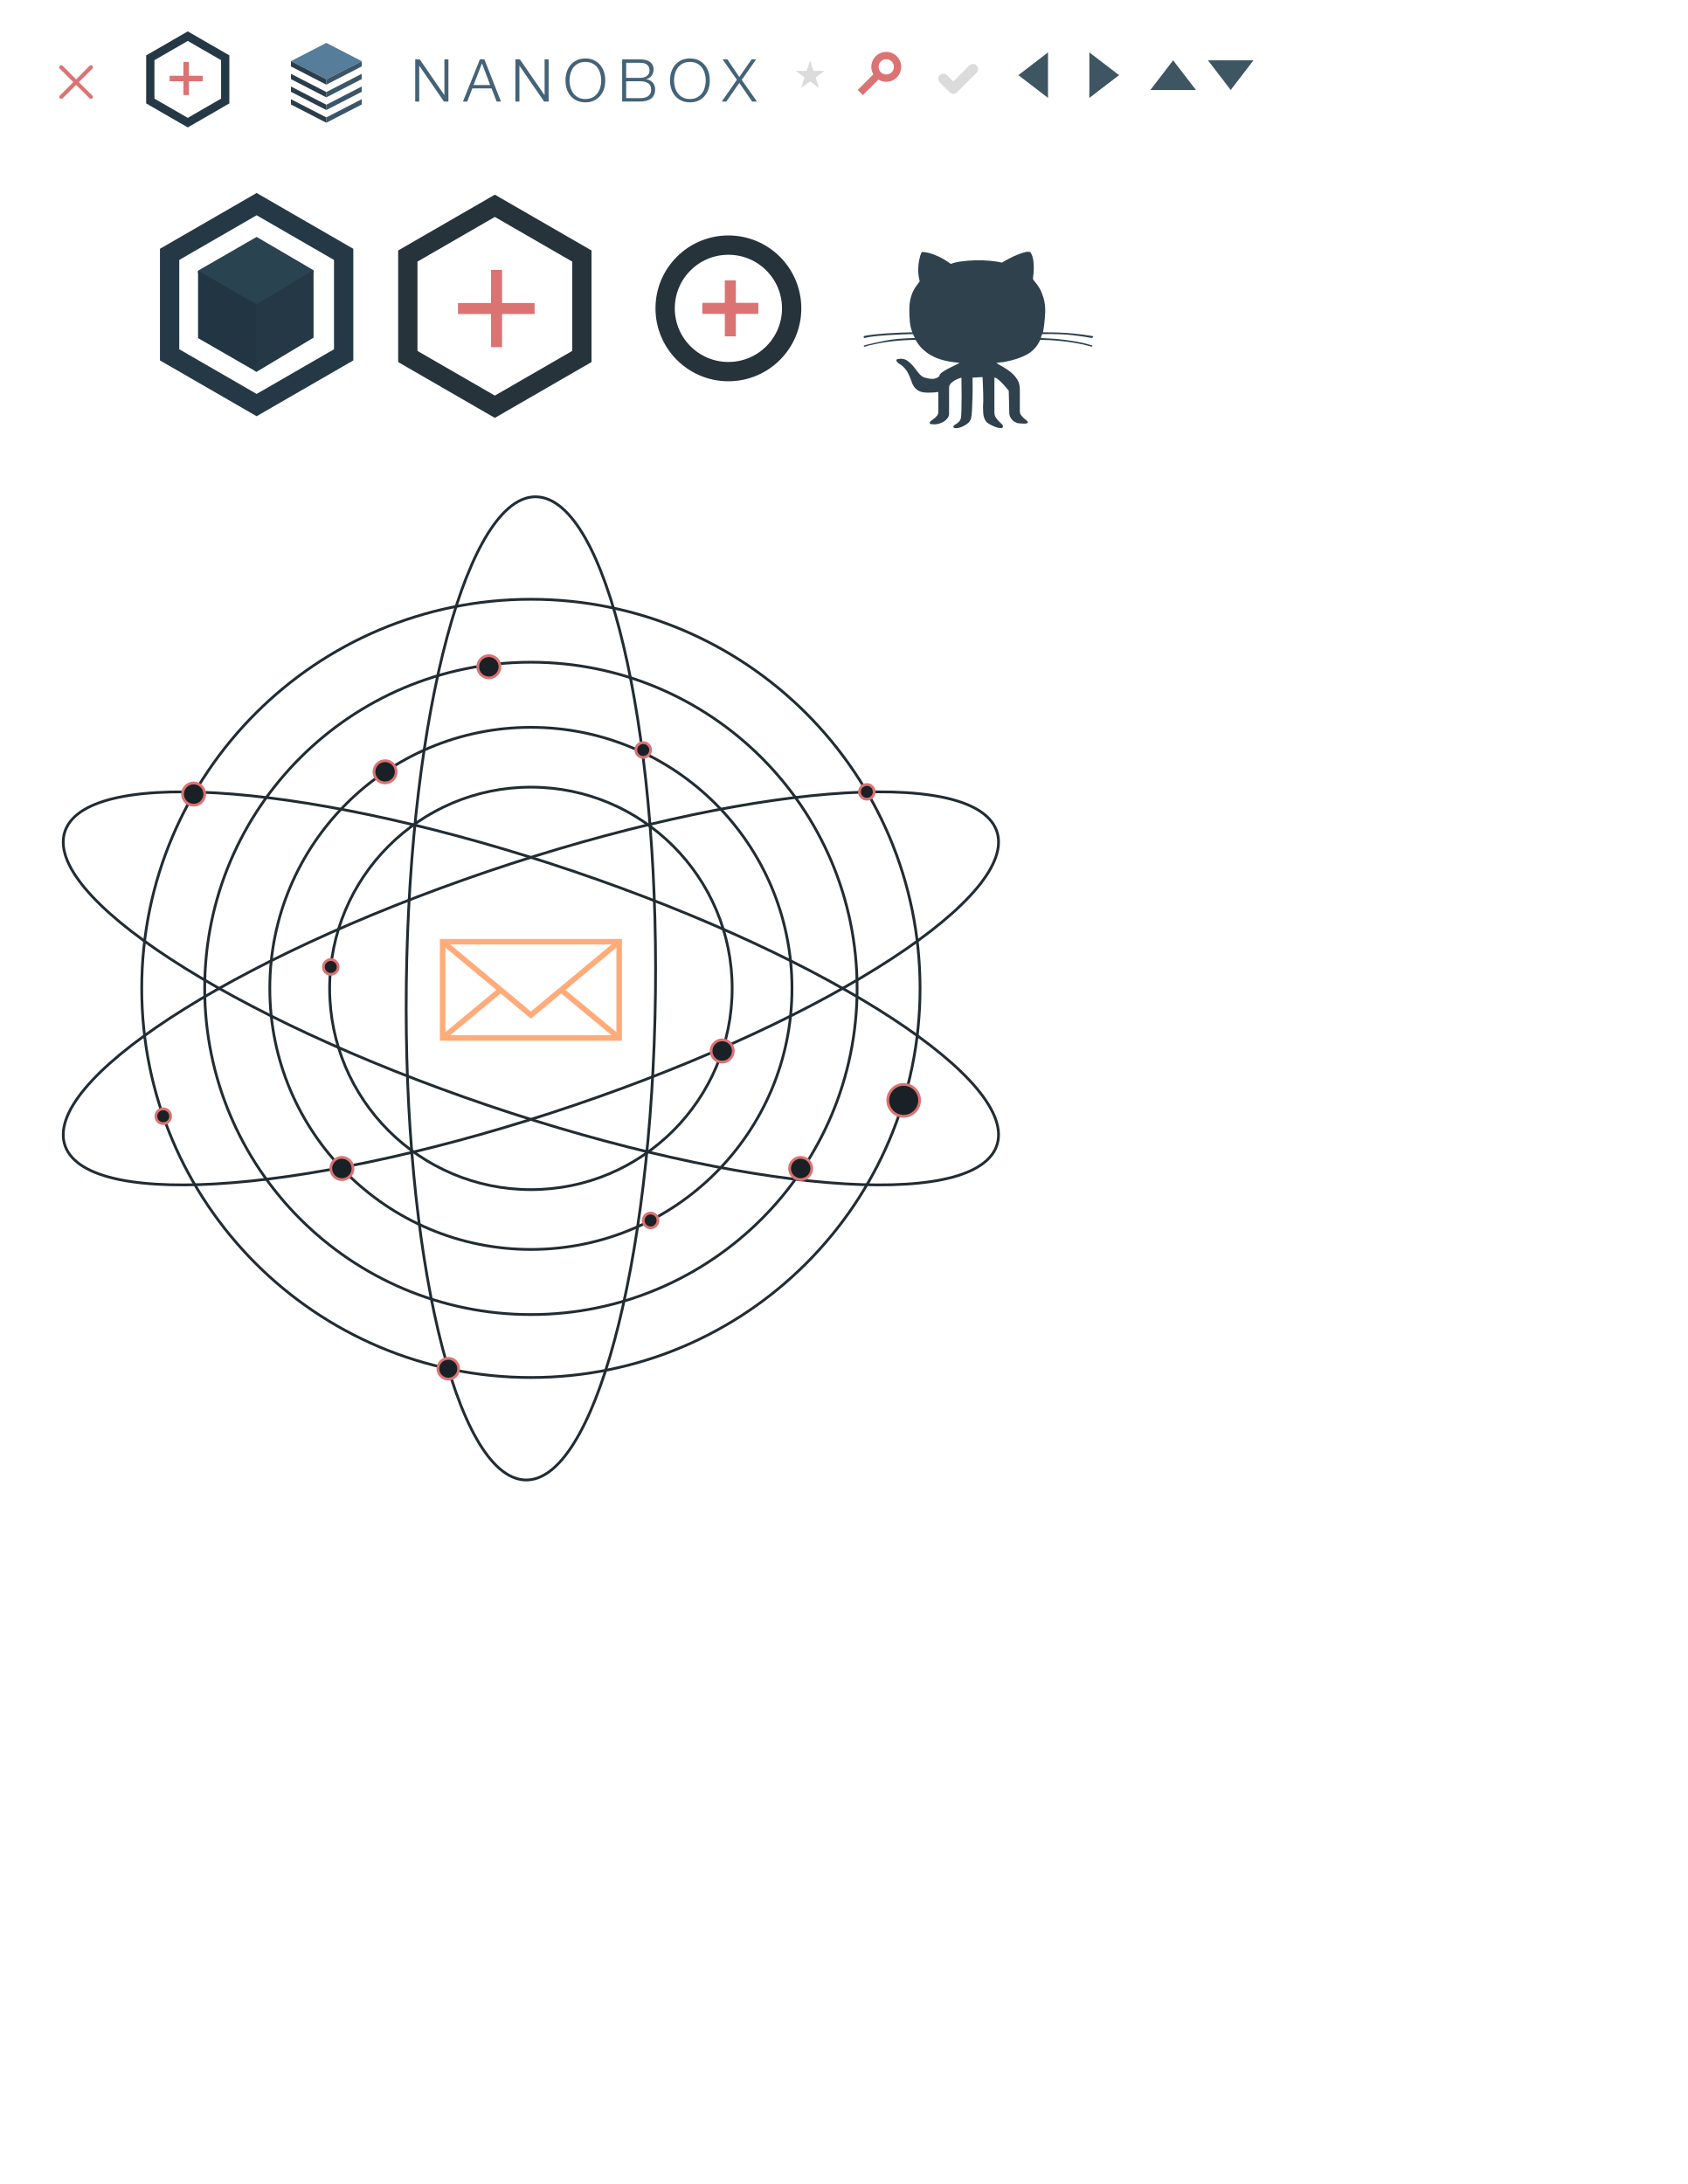
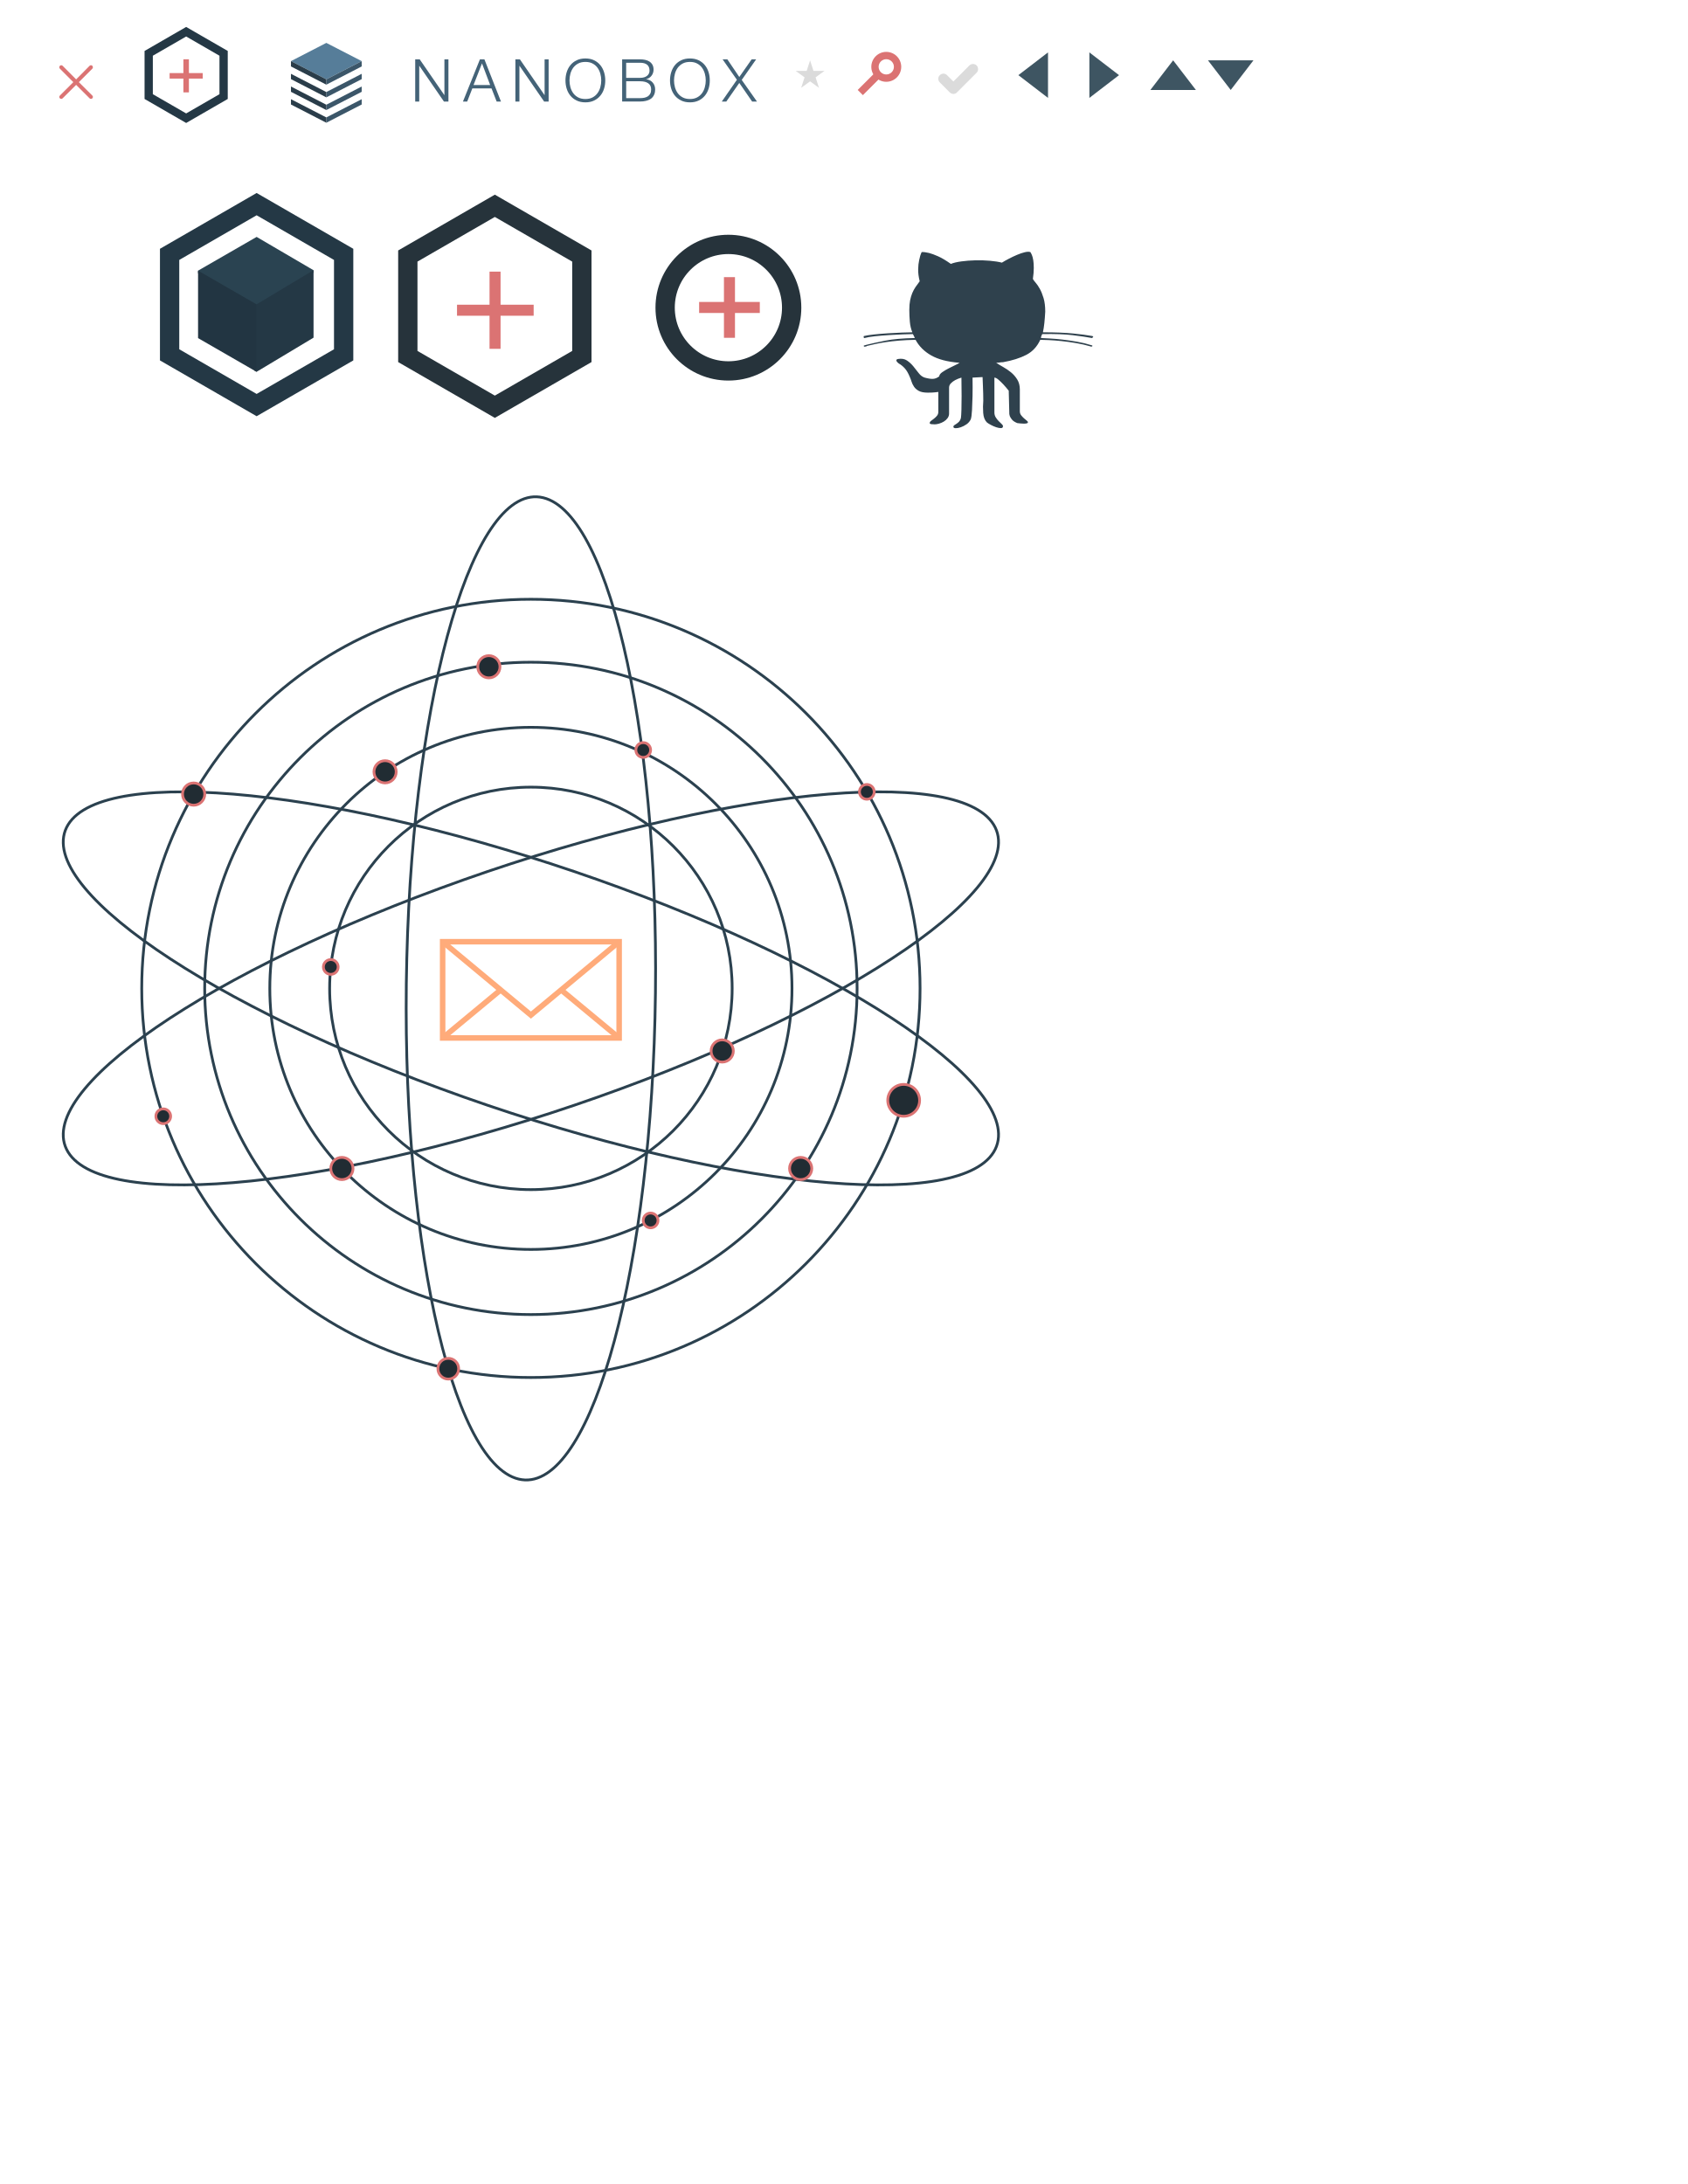
<svg xmlns="http://www.w3.org/2000/svg" xmlns:xlink="http://www.w3.org/1999/xlink" version="1.1" id="Layer_1" x="0px" y="0px" width="612px" height="792px" viewBox="0 0 612 792" style="enable-background:new 0 0 612 792;" xml:space="preserve">
  <style type="text/css">

- 	.st0{fill:#192126;stroke:#DB7373;stroke-miterlimit:10;}
- 	.st1{fill:none;stroke:#DB7373;stroke-width:2;stroke-miterlimit:10;}
- 	.st2{fill:none;stroke:#FFAB7A;stroke-width:2;stroke-miterlimit:10;}
- 	.st3{fill:#567D99;}
- 	.st4{fill:#223542;}
- 	.st5{fill:#243845;}
- 	.st6{fill:none;stroke:#243845;stroke-width:3;stroke-miterlimit:10;}
- 	.st7{fill:#2A3D4A;}
- 	.st8{fill:#2A4351;}
- 	.st9{fill:none;stroke:#243845;stroke-width:7;stroke-miterlimit:10;}
- 	.st10{fill:#2F414D;}
- 	.st11{fill:none;stroke:#212C33;stroke-miterlimit:10;}
- 	.st12{fill:none;stroke:#DB7373;stroke-width:4;stroke-miterlimit:10;}
- 	.st13{fill:#3B5669;}
- 	.st14{fill:#3E5562;}
- 	.st15{fill:none;stroke:#26333B;stroke-width:7;stroke-miterlimit:10;}
+ 	.st0{fill:none;stroke:#DB7373;stroke-width:2;stroke-miterlimit:10;}
+ 	.st1{fill:none;stroke:#FFAB7A;stroke-width:2;stroke-miterlimit:10;}
+ 	.st2{fill:#567D99;}
+ 	.st3{fill:#223542;}
+ 	.st4{fill:#243845;}
+ 	.st5{fill:none;stroke:#243845;stroke-width:3;stroke-miterlimit:10;}
+ 	.st6{fill:#2A3D4A;}
+ 	.st7{fill:#2A4351;}
+ 	.st8{fill:none;stroke:#243845;stroke-width:7;stroke-miterlimit:10;}
+ 	.st9{fill:#2F414D;}
+ 	.st10{fill:none;stroke:#2B414F;stroke-miterlimit:10;}
+ 	.st11{fill:none;stroke:#DB7373;stroke-width:4;stroke-miterlimit:10;}
+ 	.st12{fill:#3B5669;}
+ 	.st13{fill:#3E5562;}
+ 	.st14{fill:none;stroke:#26333B;stroke-width:7;stroke-miterlimit:10;}
+ 	.st15{fill:#212C33;stroke:#DB7373;stroke-miterlimit:10;}
	.st16{fill:#DB7373;}
	.st17{fill:#DBDBDB;}
	.st18{fill:#446378;}

</style>
  <symbol id="New_Symbol" viewBox="-6.095 -6.102 12.19 12.202">
-     <g id="x_2_">
-       <path class="st16" d="M5.888-4.904C6.026-5.045,6.095-5.209,6.095-5.4c0-0.188-0.069-0.354-0.207-0.492    C5.75-6.033,5.579-6.102,5.375-6.102c-0.171,0-0.334,0.066-0.488,0.207L0.012-1.02l-4.898-4.875    c-0.139-0.141-0.297-0.207-0.477-0.207c-0.114,0-0.212,0.018-0.293,0.055C-5.737-6.01-5.815-5.959-5.888-5.895    C-6.026-5.756-6.095-5.59-6.095-5.4c0,0.191,0.069,0.355,0.207,0.496l4.874,4.873l-4.874,4.889    C-5.952,4.92-6.002,4.998-6.04,5.087c-0.036,0.089-0.055,0.183-0.055,0.28c0,0.099,0.019,0.189,0.055,0.281    c0.037,0.09,0.088,0.172,0.152,0.244C-5.749,6.031-5.582,6.1-5.387,6.1c0.195,0,0.362-0.066,0.501-0.207L0.012,0.97l4.874,4.924    c0.139,0.139,0.306,0.207,0.501,0.207c0.195,0,0.363-0.066,0.501-0.206C5.953,5.82,6.001,5.738,6.035,5.648    C6.066,5.56,6.084,5.465,6.084,5.367c0-0.1-0.018-0.19-0.049-0.28C6.001,4.997,5.953,4.92,5.888,4.855L1.001-0.031L5.888-4.904z" />
+     <g id="x_1_">
+       <path class="st16" d="M5.888-4.904C6.026-5.045,6.095-5.209,6.095-5.4c0-0.188-0.069-0.354-0.207-0.491    c-0.138-0.142-0.309-0.21-0.513-0.21c-0.171,0-0.334,0.065-0.488,0.207L0.012-1.02l-4.898-4.875    c-0.139-0.142-0.297-0.207-0.477-0.207c-0.114,0-0.212,0.018-0.293,0.055C-5.737-6.01-5.815-5.959-5.888-5.895    C-6.026-5.756-6.095-5.59-6.095-5.4c0,0.191,0.069,0.355,0.207,0.496l4.874,4.873l-4.874,4.89C-5.952,4.92-6.002,4.998-6.04,5.087    c-0.036,0.089-0.055,0.183-0.055,0.28c0,0.099,0.019,0.188,0.055,0.281c0.037,0.09,0.088,0.172,0.152,0.243    C-5.749,6.031-5.582,6.1-5.387,6.1c0.195,0,0.362-0.065,0.501-0.207L0.012,0.97l4.874,4.924c0.139,0.14,0.306,0.207,0.501,0.207    c0.195,0,0.363-0.065,0.501-0.206C5.953,5.82,6.001,5.738,6.035,5.648C6.066,5.56,6.084,5.465,6.084,5.367    c0-0.101-0.018-0.19-0.049-0.28C6.001,4.997,5.953,4.92,5.888,4.855L1.001-0.031L5.888-4.904z" />
    </g>
  </symbol>
  <symbol id="New_Symbol_1" viewBox="-5.373 -8.25 10.746 16.5">
-     <polygon class="st14" points="-5.373,-8.25 -5.373,8.25 5.373,0  " />
+     <polygon class="st13" points="-5.373,-8.25 -5.373,8.25 5.373,0  " />
  </symbol>
  <g id="xbtn">
-     <use xlink:href="#New_Symbol" width="12.19" height="12.202" x="-6.095" y="-6.102" transform="matrix(1 0 0 -1 27.5947 29.7573)" style="overflow:visible;" />
+     <use xlink:href="#New_Symbol" width="12.19" height="12.202" x="-6.095" y="-6.102" transform="matrix(1 0 0 -1 27.5947 29.7588)" style="overflow:visible;" />
  </g>
-   <g id="small-add-btn">
-     <polygon class="st6" points="54.5,36.632 68.082,44.472 81.662,36.632 81.662,20.95 68.082,13.11 54.5,20.952  " />
-     <line class="st1" x1="67.5" y1="22.472" x2="67.5" y2="34.472" />
-     <line class="st1" x1="73.5" y1="28.472" x2="61.5" y2="28.472" />
+   <g id="small-add-btn_x3E_plus-btn">
+     <polygon class="st5" points="53.918,35.022 67.5,42.862 81.08,35.022 81.08,19.34 67.5,11.5 53.918,19.342  " />
+     <g id="plus">
+       <line class="st0" x1="67.5" y1="21.5" x2="67.5" y2="33.5" />
+       <line class="st0" x1="73.5" y1="27.5" x2="61.5" y2="27.5" />
+     </g>
  </g>
-   <g id="add-btn">
-     <line class="st12" x1="180.053" y1="97.884" x2="180.053" y2="125.884" />
-     <line class="st12" x1="166.053" y1="111.884" x2="193.84" y2="111.884" />
-     <polygon class="st15" points="210.977,129.283 179.424,147.5 147.873,129.283 147.873,92.846 179.424,74.631 210.977,92.849  " />
+   <g id="add-btn_x3E_plus-btn">
+     <g id="_x3E_plus_1_">
+       <line class="st11" x1="179.5" y1="98.5" x2="179.5" y2="126.5" />
+       <line class="st11" x1="165.713" y1="112.5" x2="193.5" y2="112.5" />
+     </g>
+     <polygon class="st14" points="210.977,129.283 179.424,147.5 147.873,129.283 147.873,92.846 179.424,74.631 210.977,92.849  " />
  </g>
  <g id="engine-icon">
-     <polygon class="st8" points="71.813,99.137 92.876,111.313 113.688,98.843 113.68,97.992 93.053,85.912 71.816,98.146  " />
-     <polygon class="st5" points="113.688,122.443 93.012,134.846 92.239,134.383 92.239,110.827 113.688,97.979  " />
-     <polygon id="_x3E_outline" class="st9" points="124.605,128.68 93.053,146.896 61.5,128.68 61.5,92.241 93.053,74.026    124.605,92.244  " />
-     <polygon class="st4" points="71.816,122.611 92.99,134.814 92.99,110.35 71.816,98.146  " />
+     <polygon class="st7" points="71.813,99.137 92.876,111.313 113.688,98.843 113.68,97.992 93.053,85.912 71.816,98.146  " />
+     <polygon class="st4" points="113.688,122.443 93.012,134.846 92.239,134.383 92.239,110.827 113.688,97.979  " />
+     <polygon id="_x3E_outline" class="st8" points="124.605,128.68 93.053,146.896 61.5,128.68 61.5,92.241 93.053,74.026    124.605,92.244  " />
+     <polygon class="st3" points="71.816,122.611 92.99,134.814 92.99,110.35 71.816,98.146  " />
  </g>
  <g id="logo-horizontal">
    <g>
      <path class="st18" d="M152.181,21.521l8.918,12.938h0.043V21.521h1.458v15.307h-1.629l-8.918-12.949h-0.043v12.949h-1.458V21.521    H152.181z" />
      <path class="st18" d="M175.645,21.521l6.004,15.307h-1.561l-1.865-4.76h-6.964l-1.854,4.76h-1.543l6.155-15.307H175.645z     M177.725,30.825l-2.959-7.847l-3.064,7.847H177.725z" />
      <path class="st18" d="M188.508,21.521l8.918,12.938h0.043V21.521h1.459v15.307h-1.631l-8.918-12.949h-0.043v12.949h-1.457V21.521    H188.508z" />
      <path class="st18" d="M205.486,26.151c0.301-0.957,0.75-1.812,1.354-2.54c0.6-0.736,1.354-1.321,2.262-1.758    c0.906-0.438,1.961-0.654,3.162-0.654c1.198,0,2.25,0.219,3.146,0.654c0.9,0.437,1.65,1.021,2.252,1.758    c0.604,0.729,1.054,1.583,1.354,2.54c0.301,0.958,0.451,1.966,0.451,3.021c0,1.062-0.15,2.065-0.451,3.022    c-0.299,0.958-0.75,1.801-1.354,2.521c-0.602,0.729-1.352,1.312-2.252,1.747c-0.896,0.438-1.946,0.653-3.146,0.653    c-1.201,0-2.256-0.219-3.162-0.653c-0.908-0.436-1.662-1.019-2.262-1.747c-0.604-0.729-1.055-1.562-1.354-2.521    c-0.301-0.957-0.449-1.975-0.449-3.022S205.188,27.109,205.486,26.151z M206.826,31.629c0.227,0.812,0.564,1.53,1.029,2.166    c0.465,0.636,1.062,1.146,1.791,1.532c0.729,0.386,1.6,0.579,2.615,0.579c1.014,0,1.883-0.193,2.604-0.579    c0.725-0.386,1.314-0.896,1.779-1.532c0.463-0.636,0.809-1.354,1.027-2.166c0.223-0.807,0.334-1.625,0.334-2.454    c0-0.844-0.111-1.665-0.334-2.466c-0.221-0.8-0.564-1.519-1.027-2.154c-0.465-0.636-1.059-1.146-1.779-1.523    c-0.723-0.396-1.592-0.578-2.604-0.578c-1.016,0-1.887,0.188-2.615,0.578c-0.729,0.387-1.326,0.896-1.791,1.523    c-0.465,0.646-0.809,1.354-1.029,2.154c-0.221,0.801-0.332,1.622-0.332,2.466C206.494,30.004,206.605,30.822,206.826,31.629z" />
      <path class="st18" d="M232.07,21.521c0.643,0,1.262,0.061,1.854,0.182c0.594,0.122,1.109,0.329,1.562,0.622    c0.449,0.293,0.812,0.679,1.082,1.157c0.271,0.479,0.408,1.066,0.408,1.789c0,0.396-0.064,0.781-0.193,1.17    c-0.129,0.379-0.311,0.722-0.547,1.021c-0.232,0.312-0.514,0.567-0.836,0.782c-0.322,0.214-0.684,0.364-1.082,0.45v0.043    c0.984,0.128,1.771,0.527,2.357,1.211c0.586,0.679,0.879,1.519,0.879,2.52c0,0.243-0.021,0.521-0.064,0.825    c-0.043,0.312-0.129,0.621-0.258,0.943c-0.127,0.313-0.312,0.64-0.557,0.954c-0.244,0.312-0.568,0.589-0.98,0.818    c-0.406,0.232-0.906,0.436-1.5,0.575c-0.594,0.15-1.305,0.229-2.133,0.229h-6.478V21.52h6.479v0.01L232.07,21.521L232.07,21.521z     M232.07,28.231c0.586,0,1.094-0.067,1.521-0.204c0.43-0.146,0.785-0.321,1.061-0.562c0.287-0.229,0.5-0.512,0.646-0.82    c0.143-0.312,0.215-0.646,0.215-1.013c0-1.915-1.15-2.873-3.451-2.873h-5.018v5.477L232.07,28.231L232.07,28.231z M232.07,35.585    c0.543,0,1.059-0.047,1.543-0.14c0.486-0.103,0.914-0.271,1.287-0.504c0.371-0.243,0.664-0.568,0.879-0.979    c0.213-0.407,0.32-0.918,0.32-1.532c0-0.979-0.346-1.727-1.039-2.219c-0.693-0.493-1.689-0.74-2.99-0.74h-5.018v6.11    L232.07,35.585L232.07,35.585z" />
      <path class="st18" d="M243.391,26.151c0.299-0.957,0.75-1.812,1.35-2.54c0.605-0.736,1.355-1.321,2.271-1.758    c0.896-0.438,1.961-0.654,3.16-0.654c1.189,0,2.252,0.219,3.145,0.654c0.9,0.437,1.65,1.021,2.25,1.758    c0.605,0.729,1.051,1.583,1.355,2.54c0.301,0.958,0.441,1.966,0.441,3.021c0,1.062-0.145,2.065-0.441,3.022    c-0.309,0.958-0.75,1.801-1.355,2.521c-0.6,0.729-1.35,1.312-2.25,1.747c-0.895,0.438-1.951,0.653-3.145,0.653    c-1.199,0-2.266-0.219-3.16-0.653c-0.908-0.436-1.662-1.019-2.271-1.747c-0.6-0.729-1.051-1.562-1.35-2.521    c-0.301-0.957-0.451-1.975-0.451-3.022S243.09,27.109,243.391,26.151z M244.729,31.629c0.223,0.812,0.564,1.53,1.029,2.166    c0.465,0.636,1.061,1.146,1.791,1.532c0.729,0.386,1.6,0.579,2.613,0.579c1.016,0,1.885-0.193,2.604-0.579    c0.719-0.386,1.312-0.896,1.779-1.532c0.465-0.636,0.807-1.354,1.02-2.166c0.23-0.807,0.334-1.625,0.334-2.454    c0-0.844-0.104-1.665-0.334-2.466c-0.221-0.8-0.561-1.519-1.02-2.154c-0.465-0.635-1.062-1.146-1.779-1.523    c-0.723-0.396-1.59-0.578-2.604-0.578c-1.019,0-1.891,0.188-2.613,0.578c-0.73,0.387-1.326,0.896-1.791,1.523    c-0.465,0.646-0.812,1.354-1.029,2.154c-0.221,0.801-0.332,1.622-0.332,2.466C244.396,30.004,244.508,30.822,244.729,31.629z" />
      <path class="st18" d="M263.734,21.521l4.33,6.4l4.48-6.4h1.629l-5.23,7.46l5.531,7.847h-1.758l-4.652-6.753l-4.717,6.753h-1.629    l5.479-7.891l-5.188-7.416H263.734z" />
    </g>
-     <polygon class="st13" points="118.323,42.58 131.147,35.971 131.147,37.896 118.323,44.508  " />
-     <polygon class="st7" points="118.323,42.58 105.5,35.971 105.5,37.896 118.323,44.508  " />
-     <polygon class="st13" points="118.323,37.979 131.147,31.368 131.147,33.295 118.323,39.906  " />
-     <polygon class="st7" points="118.323,37.979 105.5,31.368 105.5,33.295 118.323,39.906  " />
-     <polygon class="st13" points="118.323,33.376 131.147,26.767 131.147,28.693 118.323,35.305  " />
-     <polygon class="st7" points="118.323,33.376 105.5,26.767 105.5,28.693 118.323,35.305  " />
-     <polygon class="st3" points="131.147,22.164 118.323,28.773 105.5,22.164 118.323,15.554  " />
-     <polygon class="st13" points="118.323,28.773 131.147,22.164 131.147,24.092 118.323,30.703  " />
-     <polygon class="st7" points="118.323,28.773 105.5,22.164 105.5,24.092 118.323,30.703  " />
+     <polygon class="st12" points="118.323,42.58 131.147,35.971 131.147,37.896 118.323,44.508  " />
+     <polygon class="st6" points="118.323,42.58 105.5,35.971 105.5,37.896 118.323,44.508  " />
+     <polygon class="st12" points="118.323,37.979 131.147,31.368 131.147,33.295 118.323,39.906  " />
+     <polygon class="st6" points="118.323,37.979 105.5,31.368 105.5,33.295 118.323,39.906  " />
+     <polygon class="st12" points="118.323,33.376 131.147,26.767 131.147,28.693 118.323,35.305  " />
+     <polygon class="st6" points="118.323,33.376 105.5,26.767 105.5,28.693 118.323,35.305  " />
+     <polygon class="st2" points="131.147,22.164 118.323,28.773 105.5,22.164 118.323,15.554  " />
+     <polygon class="st12" points="118.323,28.773 131.147,22.164 131.147,24.092 118.323,30.703  " />
+     <polygon class="st6" points="118.323,28.773 105.5,22.164 105.5,24.092 118.323,30.703  " />
  </g>
-   <g id="circle-add-btn">
-     <line class="st12" x1="264.816" y1="101.672" x2="264.816" y2="121.975" />
-     <line class="st12" x1="254.665" y1="111.824" x2="274.967" y2="111.824" />
-     <circle class="st15" cx="264.113" cy="111.824" r="22.939" />
+   <g id="circle-add-btn_x3E_plus-btn">
+     <g id="_x3E_plus">
+       <line class="st11" x1="264.5" y1="100.5" x2="264.5" y2="122.5" />
+       <line class="st11" x1="253.5" y1="111.499" x2="275.5" y2="111.499" />
+     </g>
+     <circle class="st14" cx="264.113" cy="111.571" r="22.939" />
  </g>
  <g id="star">
    <polygon class="st17" points="293.729,21.902 294.963,25.701 298.957,25.701 295.726,28.049 296.96,31.848 293.729,29.5    290.497,31.848 291.73,28.049 288.5,25.701 292.494,25.701  " />
  </g>
  <g id="search">
-     <path class="st16" d="M321.354,29.66c-2.986,0-5.423-2.435-5.423-5.426c0-2.989,2.437-5.421,5.423-5.421   c2.99,0,5.427,2.432,5.427,5.421C326.779,27.226,324.345,29.66,321.354,29.66L321.354,29.66z M321.354,21.467   c-1.523,0-2.77,1.243-2.77,2.768c0,1.53,1.244,2.771,2.77,2.771c1.529,0,2.771-1.242,2.771-2.771   C324.126,22.709,322.884,21.467,321.354,21.467L321.354,21.467z" />
+     <path class="st16" d="M321.354,29.66c-2.985,0-5.423-2.435-5.423-5.426c0-2.989,2.438-5.421,5.423-5.421   c2.99,0,5.428,2.432,5.428,5.421C326.779,27.226,324.345,29.66,321.354,29.66L321.354,29.66z M321.354,21.467   c-1.522,0-2.77,1.243-2.77,2.768c0,1.53,1.244,2.771,2.77,2.771c1.529,0,2.771-1.242,2.771-2.771   C324.126,22.709,322.884,21.467,321.354,21.467L321.354,21.467z" />
    <polygon class="st16" points="312.877,34.5 311,32.619 317.485,26.136 319.362,28.014  " />
  </g>
  <g id="check">
-     <path class="st17" d="M345.691,34.061c-0.263,0-0.498-0.051-0.716-0.153c-0.216-0.102-0.419-0.238-0.61-0.408l-3.604-3.621   c-0.182-0.181-0.315-0.388-0.407-0.621c-0.092-0.232-0.137-0.467-0.137-0.706c0-0.238,0.045-0.47,0.137-0.697   s0.228-0.425,0.407-0.595c0.184-0.181,0.391-0.32,0.621-0.417c0.231-0.096,0.467-0.145,0.705-0.145s0.47,0.048,0.697,0.145   c0.227,0.097,0.43,0.235,0.609,0.417l2.297,2.295l5.797-5.814c0.182-0.181,0.386-0.317,0.61-0.408   c0.228-0.091,0.462-0.136,0.706-0.136c0.243,0,0.479,0.045,0.705,0.136c0.228,0.091,0.433,0.227,0.611,0.408   c0.182,0.182,0.312,0.386,0.398,0.612c0.085,0.227,0.128,0.462,0.128,0.706c0,0.244-0.043,0.479-0.128,0.705   c-0.086,0.227-0.219,0.431-0.398,0.612L347,33.5c-0.17,0.17-0.365,0.306-0.586,0.408C346.193,34.01,345.952,34.061,345.691,34.061z   " />
+     <path class="st17" d="M345.691,34.061c-0.264,0-0.498-0.051-0.717-0.153c-0.216-0.102-0.419-0.238-0.609-0.408l-3.604-3.621   c-0.182-0.181-0.314-0.388-0.407-0.621c-0.092-0.232-0.137-0.467-0.137-0.706c0-0.238,0.045-0.47,0.137-0.697   c0.093-0.227,0.229-0.425,0.407-0.595c0.185-0.181,0.392-0.32,0.621-0.417c0.231-0.096,0.467-0.145,0.705-0.145   s0.47,0.048,0.697,0.145c0.227,0.097,0.43,0.235,0.608,0.417l2.298,2.295l5.797-5.814c0.182-0.181,0.386-0.317,0.609-0.408   c0.229-0.091,0.462-0.136,0.706-0.136c0.243,0,0.479,0.045,0.705,0.136c0.229,0.091,0.434,0.227,0.611,0.408   c0.182,0.182,0.312,0.386,0.397,0.612c0.085,0.227,0.128,0.462,0.128,0.706c0,0.244-0.043,0.479-0.128,0.705   c-0.086,0.227-0.219,0.431-0.397,0.612L347,33.5c-0.17,0.17-0.365,0.306-0.586,0.408C346.193,34.01,345.952,34.061,345.691,34.061z   " />
  </g>
  <g id="left-arrow">
    <use xlink:href="#New_Symbol_1" width="10.746" height="16.5" x="-5.373" y="-8.25" transform="matrix(-1 0 0 -1 374.627 27.25)" style="overflow:visible;" />
  </g>
  <g id="up-arrow">
-     <use xlink:href="#New_Symbol_1" width="10.746" height="16.5" x="-5.373" y="-8.25" transform="matrix(4.489581e-11 -1 1 4.489581e-11 425.373 27.25)" style="overflow:visible;" />
+     <use xlink:href="#New_Symbol_1" width="10.746" height="16.5" x="-5.373" y="-8.25" transform="matrix(4.489542e-11 -1 1 4.489542e-11 425.373 27.25)" style="overflow:visible;" />
  </g>
  <g id="down-arrow">
-     <use xlink:href="#New_Symbol_1" width="10.746" height="16.5" x="-5.373" y="-8.25" transform="matrix(-1.346874e-10 1 -1 -1.346874e-10 446.25 27.25)" style="overflow:visible;" />
+     <use xlink:href="#New_Symbol_1" width="10.746" height="16.5" x="-5.373" y="-8.25" transform="matrix(-1.346862e-10 1 -1 -1.346862e-10 446.25 27.25)" style="overflow:visible;" />
  </g>
  <g id="right-arrow">
    <use xlink:href="#New_Symbol_1" width="10.746" height="16.5" x="-5.373" y="-8.25" transform="matrix(1 0 0 -1 400.373 27.25)" style="overflow:visible;" />
  </g>
  <g id="mail">
-     <circle class="st11" cx="192.499" cy="358.426" r="72.976" />
-     <circle class="st11" cx="192.499" cy="358.426" r="94.669" />
-     <path class="st11" d="M310.779,358.426c0,65.325-52.958,118.281-118.283,118.281c-65.321,0-118.278-52.956-118.278-118.281   c0-65.326,52.957-118.281,118.278-118.281C257.822,240.145,310.779,293.1,310.779,358.426z" />
-     <path class="st11" d="M360.292,299.048c13.425,21.761-50.818,65.986-143.489,98.78c-92.666,32.791-178.674,41.734-192.101,19.977   c-13.425-21.763,50.819-65.989,143.486-98.78C260.859,286.23,346.867,277.287,360.292,299.048z" />
-     <path class="st11" d="M360.292,417.803c13.425-21.76-50.818-65.985-143.489-98.779c-92.666-32.792-178.674-41.736-192.101-19.977   c-13.425,21.762,50.819,65.988,143.486,98.78C260.859,430.621,346.867,439.564,360.292,417.803z" />
-     <path class="st11" d="M188.031,536.361c24.85,6.021,46.992-68.763,49.459-167.034c2.467-98.266-15.678-182.812-40.526-188.836   c-24.852-6.022-46.995,68.764-49.462,167.03C145.035,445.793,163.181,530.34,188.031,536.361z" />
-     <circle class="st11" cx="192.499" cy="358.426" r="141.107" />
+     <circle class="st10" cx="192.499" cy="358.426" r="72.976" />
+     <circle class="st10" cx="192.499" cy="358.426" r="94.669" />
+     <path class="st10" d="M310.779,358.426c0,65.325-52.958,118.281-118.283,118.281c-65.321,0-118.278-52.956-118.278-118.281   c0-65.326,52.957-118.281,118.278-118.281C257.822,240.145,310.779,293.1,310.779,358.426z" />
+     <path class="st10" d="M360.292,299.048c13.425,21.761-50.818,65.986-143.489,98.78c-92.666,32.791-178.674,41.734-192.101,19.977   c-13.425-21.763,50.819-65.989,143.486-98.78C260.859,286.23,346.867,277.287,360.292,299.048z" />
+     <path class="st10" d="M360.292,417.803c13.425-21.76-50.818-65.985-143.489-98.779c-92.666-32.792-178.674-41.736-192.101-19.977   c-13.425,21.762,50.819,65.988,143.486,98.78C260.859,430.621,346.867,439.564,360.292,417.803z" />
+     <path class="st10" d="M188.031,536.361c24.85,6.021,46.992-68.764,49.459-167.034c2.467-98.266-15.678-182.812-40.526-188.836   c-24.852-6.022-46.995,68.764-49.462,167.03C145.035,445.793,163.181,530.34,188.031,536.361z" />
+     <circle class="st10" cx="192.499" cy="358.426" r="141.107" />
    <g>
-       <rect x="160.499" y="341.5" class="st2" width="64" height="34.905" />
-       <polyline class="st2" points="224.499,341.5 192.499,368.109 160.499,341.5   " />
-       <line class="st2" x1="203.377" y1="358.898" x2="224.499" y2="376.405" />
-       <line class="st2" x1="160.499" y1="376.405" x2="181.622" y2="358.897" />
+       <rect x="160.499" y="341.5" class="st1" width="64" height="34.905" />
+       <polyline class="st1" points="224.499,341.5 192.499,368.109 160.499,341.5   " />
+       <line class="st1" x1="203.377" y1="358.898" x2="224.499" y2="376.405" />
+       <line class="st1" x1="160.499" y1="376.405" x2="181.622" y2="358.897" />
    </g>
-     <circle class="st0" cx="261.871" cy="381.124" r="4.031" />
-     <circle class="st0" cx="162.546" cy="496.346" r="3.761" />
-     <circle class="st0" cx="235.907" cy="442.576" r="2.677" />
-     <circle class="st0" cx="233.23" cy="271.979" r="2.677" />
-     <circle class="st0" cx="59.197" cy="404.795" r="2.677" />
-     <circle class="st0" cx="119.936" cy="350.655" r="2.677" />
-     <circle class="st0" cx="314.306" cy="287.156" r="2.677" />
-     <circle class="st0" cx="327.667" cy="399.021" r="5.774" />
-     <circle class="st0" cx="70.216" cy="287.967" r="4.031" />
-     <circle class="st0" cx="290.318" cy="423.738" r="4.031" />
-     <circle class="st0" cx="139.627" cy="279.885" r="4.031" />
-     <circle class="st0" cx="177.259" cy="241.794" r="4.031" />
-     <circle class="st0" cx="123.967" cy="423.738" r="4.031" />
+     <circle class="st15" cx="261.871" cy="381.124" r="4.031" />
+     <circle class="st15" cx="162.546" cy="496.346" r="3.761" />
+     <circle class="st15" cx="235.907" cy="442.576" r="2.677" />
+     <circle class="st15" cx="233.23" cy="271.979" r="2.677" />
+     <circle class="st15" cx="59.197" cy="404.795" r="2.677" />
+     <circle class="st15" cx="119.936" cy="350.655" r="2.677" />
+     <circle class="st15" cx="314.306" cy="287.156" r="2.677" />
+     <circle class="st15" cx="327.667" cy="399.021" r="5.774" />
+     <circle class="st15" cx="70.216" cy="287.967" r="4.031" />
+     <circle class="st15" cx="290.318" cy="423.738" r="4.031" />
+     <circle class="st15" cx="139.627" cy="279.885" r="4.031" />
+     <circle class="st15" cx="177.259" cy="241.794" r="4.031" />
+     <circle class="st15" cx="123.967" cy="423.738" r="4.031" />
  </g>
  <g id="github">
-     <path class="st10" d="M395.961,122.583c-1.82-0.346-4.156-0.692-7.015-1.04c-2.857-0.346-6.538-0.475-11.04-0.39   c-0.304,0.52-0.454,0.997-0.454,1.43c0.734,0.044,1.785,0.097,3.149,0.163s2.889,0.195,4.577,0.39   c1.688,0.193,3.465,0.454,5.325,0.779c1.861,0.325,3.68,0.769,5.457,1.331l0.193,0.195c-0.13,0.174-0.282,0.259-0.454,0.259   c-1.731-0.52-3.54-0.941-5.423-1.266c-1.884-0.324-3.681-0.574-5.391-0.748c-1.71-0.172-3.246-0.292-4.61-0.357   c-1.364-0.064-2.394-0.097-3.085-0.097c-1.127,2.467-2.815,4.286-5.065,5.455c-2.252,1.169-5.065,2.058-8.443,2.663   c-0.433,0-0.833,0.033-1.201,0.099c-0.367,0.064-0.791,0.097-1.267,0.097c0.692,0.477,1.527,0.985,2.501,1.526   s1.916,1.181,2.825,1.915c0.909,0.738,1.677,1.615,2.305,2.631s0.942,2.218,0.942,3.604v7.924c0,0.561,0.163,1.049,0.487,1.46   c0.324,0.41,0.671,0.779,1.038,1.104c0.369,0.325,0.703,0.607,1.007,0.845c0.303,0.237,0.433,0.444,0.39,0.616   c0,0.174-0.141,0.293-0.421,0.357c-0.282,0.065-0.618,0.099-1.007,0.099c-0.391,0-0.802-0.023-1.234-0.066   c-0.434-0.044-0.823-0.087-1.169-0.129c-0.866-0.348-1.494-0.748-1.884-1.202c-0.389-0.454-0.671-0.898-0.845-1.332   c-0.172-0.477-0.238-0.997-0.193-1.559l-0.195-7.663c-0.693-0.866-1.364-1.646-2.014-2.338c-0.563-0.604-1.136-1.157-1.721-1.656   c-0.584-0.497-1.071-0.746-1.461-0.746V149.6c0,0.649,0.162,1.233,0.486,1.752c0.325,0.52,0.683,0.974,1.072,1.364   c0.389,0.39,0.746,0.736,1.071,1.04c0.324,0.302,0.486,0.562,0.486,0.779c0,0.476-0.249,0.715-0.746,0.715   c-0.498,0-1.072-0.108-1.722-0.325c-0.648-0.218-1.298-0.499-1.947-0.844c-0.649-0.348-1.126-0.649-1.43-0.91   c-0.779-0.779-1.223-1.926-1.331-3.441c-0.108-1.517-0.097-2.987,0.032-4.415c0-0.694-0.011-1.526-0.032-2.5   c-0.021-0.976-0.055-1.917-0.097-2.827c-0.045-1.081-0.087-2.164-0.13-3.246l-3.638,0.195c0.042,2.381,0.042,4.61,0,6.689   c-0.043,1.774-0.108,3.484-0.194,5.13c-0.088,1.644-0.239,2.75-0.455,3.312c-0.347,0.736-0.866,1.341-1.558,1.818   c-0.693,0.476-1.397,0.833-2.112,1.072c-0.713,0.236-1.331,0.346-1.849,0.325c-0.521-0.023-0.781-0.207-0.781-0.553   c0-0.216,0.12-0.4,0.357-0.552c0.238-0.151,0.521-0.336,0.845-0.551c0.324-0.218,0.626-0.478,0.91-0.781   c0.28-0.303,0.486-0.713,0.616-1.233c0.085-0.477,0.151-1.494,0.195-3.053c0.043-1.559,0.063-3.204,0.063-4.935   c0-2.036-0.021-4.264-0.063-6.689c-0.867,0.259-1.625,0.562-2.274,0.909c-0.562,0.303-1.07,0.682-1.526,1.138   c-0.454,0.454-0.681,0.983-0.681,1.59v9.416c0,0.606-0.185,1.159-0.552,1.657c-0.369,0.497-0.823,0.909-1.364,1.233   c-0.541,0.325-1.115,0.574-1.722,0.748c-0.606,0.172-1.126,0.259-1.558,0.259c-0.348,0-0.737-0.023-1.169-0.065   c-0.435-0.043-0.649-0.172-0.649-0.389c0-0.303,0.162-0.574,0.487-0.812c0.324-0.239,0.682-0.51,1.07-0.812   c0.391-0.303,0.748-0.651,1.072-1.04c0.325-0.39,0.487-0.867,0.487-1.43v-7.208c-0.304,0.043-0.649,0.085-1.04,0.129   c-0.348,0.043-0.746,0.076-1.201,0.097c-0.454,0.021-0.964,0.033-1.525,0.033c-1.43,0-2.522-0.207-3.28-0.617   c-0.758-0.413-1.343-0.921-1.753-1.526c-0.413-0.606-0.715-1.223-0.91-1.851c-0.194-0.626-0.399-1.179-0.616-1.656   c-0.563-1.386-1.181-2.446-1.851-3.183c-0.673-0.736-1.397-1.32-2.176-1.752c-0.478-0.346-0.758-0.682-0.845-1.007   s0.108-0.529,0.586-0.618c1.298-0.215,2.38-0.031,3.246,0.553c0.865,0.585,1.635,1.289,2.305,2.11   c0.671,0.823,1.32,1.646,1.949,2.469c0.627,0.821,1.354,1.363,2.176,1.623c1.255,0.346,2.261,0.499,3.019,0.455   c0.758-0.043,1.505-0.346,2.241-0.909c0.043-0.52,0.4-1.018,1.072-1.495c0.671-0.476,1.428-0.93,2.272-1.362   c0.845-0.433,1.656-0.833,2.435-1.202c0.78-0.367,1.32-0.659,1.625-0.877h-0.261c-4.2-0.346-7.555-1.233-10.065-2.663   c-2.512-1.428-4.396-3.312-5.651-5.65c-2.251,0.044-4.265,0.141-6.038,0.292c-1.775,0.152-3.378,0.336-4.808,0.552   c-1.428,0.217-2.684,0.444-3.766,0.682s-2.077,0.466-2.987,0.682c-0.13,0.129-0.292,0.205-0.487,0.226   c-0.194,0.023-0.336,0.033-0.423,0.033c-0.042,0.044-0.087,0.044-0.129,0c-0.087,0-0.13-0.085-0.13-0.259   c-0.044,0-0.044-0.021,0-0.065c0-0.085,0.087-0.13,0.259-0.13c0.087,0,0.195-0.033,0.326-0.097c0.13-0.065,0.236-0.098,0.325-0.098   c1.903-0.476,4.22-0.984,6.948-1.526c2.729-0.541,6.276-0.854,10.65-0.941c-0.13-0.26-0.249-0.508-0.357-0.748   c-0.108-0.236-0.228-0.464-0.357-0.682c-0.823,0-2.034,0.033-3.637,0.099c-1.602,0.065-3.279,0.152-5.033,0.259   c-1.753,0.11-3.441,0.251-5.064,0.423c-1.625,0.174-2.891,0.389-3.801,0.649c-0.172,0-0.259-0.042-0.259-0.129   c-0.044-0.042-0.044-0.108,0-0.195c-0.087-0.087-0.108-0.15-0.065-0.195c0.043-0.042,0.065-0.108,0.065-0.195   c0.91-0.216,2.164-0.41,3.766-0.583c1.603-0.172,3.281-0.315,5.034-0.423c1.754-0.107,3.432-0.195,5.033-0.259   c1.602-0.065,2.857-0.098,3.766-0.098c-0.476-1.125-0.778-2.391-0.908-3.799c-0.13-1.407-0.195-2.846-0.195-4.319   c0-1.341,0.097-2.5,0.292-3.474c0.195-0.974,0.456-1.851,0.78-2.63c0.325-0.78,0.714-1.503,1.169-2.176   c0.454-0.67,0.963-1.374,1.525-2.111c-0.389-1.558-0.574-2.987-0.551-4.286c0.021-1.298,0.139-2.423,0.357-3.377   c0.215-1.125,0.518-2.099,0.908-2.922c0.736-0.042,1.623,0.065,2.662,0.325c0.866,0.216,1.96,0.617,3.281,1.202   c1.319,0.583,2.867,1.505,4.643,2.759c0.951-0.389,2.229-0.692,3.832-0.908c1.6-0.216,3.289-0.346,5.064-0.39   c1.775-0.043,3.528,0.011,5.262,0.162c1.73,0.152,3.182,0.38,4.351,0.682c0.692-0.433,1.536-0.91,2.532-1.428   c0.996-0.52,1.981-0.985,2.956-1.396c0.974-0.412,1.894-0.725,2.759-0.941c0.866-0.216,1.56-0.238,2.079-0.065   c0.172,0.259,0.355,0.616,0.551,1.072c0.195,0.454,0.357,1.07,0.487,1.85c0.131,0.78,0.194,1.733,0.194,2.857   c0,1.126-0.107,2.446-0.324,3.963c0.172,0.346,0.497,0.79,0.974,1.331c0.478,0.541,0.975,1.266,1.494,2.174   c0.52,0.91,0.985,2.046,1.396,3.41c0.412,1.364,0.616,3.02,0.616,4.968c-0.087,1.517-0.194,2.891-0.324,4.124   c-0.13,1.234-0.304,2.35-0.52,3.345c4.459,0,8.096,0.141,10.911,0.423c2.813,0.282,5.173,0.595,7.078,0.941l0.131,0.13   c0.085,0.088,0.13,0.173,0.13,0.26c-0.13,0-0.219,0.054-0.261,0.163C396.111,122.529,396.046,122.583,395.961,122.583z" />
+     <path class="st9" d="M395.961,122.583c-1.82-0.346-4.156-0.692-7.015-1.04c-2.857-0.346-6.538-0.475-11.04-0.39   c-0.305,0.52-0.454,0.997-0.454,1.43c0.733,0.044,1.785,0.097,3.148,0.163c1.364,0.066,2.89,0.195,4.577,0.39   c1.688,0.193,3.465,0.454,5.325,0.779c1.861,0.325,3.68,0.769,5.457,1.331l0.193,0.195c-0.13,0.174-0.282,0.259-0.454,0.259   c-1.731-0.52-3.54-0.941-5.423-1.266c-1.885-0.324-3.682-0.574-5.392-0.748c-1.71-0.172-3.246-0.292-4.609-0.357   c-1.364-0.064-2.395-0.097-3.085-0.097c-1.128,2.467-2.815,4.286-5.065,5.455c-2.252,1.169-5.065,2.058-8.443,2.663   c-0.433,0-0.833,0.033-1.2,0.099c-0.367,0.064-0.791,0.097-1.268,0.097c0.692,0.477,1.527,0.985,2.501,1.526   c0.975,0.541,1.916,1.181,2.825,1.915c0.909,0.738,1.677,1.615,2.305,2.631c0.628,1.016,0.942,2.218,0.942,3.604v7.924   c0,0.561,0.163,1.049,0.487,1.46c0.323,0.41,0.671,0.779,1.037,1.104c0.369,0.325,0.703,0.607,1.008,0.845   c0.303,0.237,0.433,0.444,0.39,0.616c0,0.174-0.141,0.293-0.421,0.357c-0.282,0.065-0.618,0.099-1.007,0.099   c-0.392,0-0.803-0.023-1.234-0.066c-0.434-0.044-0.823-0.087-1.169-0.129c-0.866-0.348-1.494-0.748-1.884-1.202   c-0.389-0.454-0.671-0.898-0.845-1.332c-0.173-0.477-0.238-0.997-0.193-1.559l-0.195-7.663c-0.692-0.866-1.364-1.646-2.014-2.338   c-0.563-0.604-1.136-1.157-1.721-1.656c-0.584-0.497-1.071-0.746-1.461-0.746V149.6c0,0.649,0.161,1.233,0.485,1.752   c0.325,0.52,0.684,0.974,1.072,1.364c0.389,0.39,0.746,0.736,1.071,1.04c0.323,0.302,0.485,0.562,0.485,0.779   c0,0.476-0.249,0.715-0.746,0.715c-0.498,0-1.071-0.108-1.722-0.325c-0.647-0.218-1.298-0.499-1.947-0.844   c-0.648-0.348-1.126-0.649-1.43-0.91c-0.779-0.779-1.223-1.926-1.331-3.441c-0.107-1.517-0.097-2.987,0.032-4.415   c0-0.694-0.011-1.526-0.032-2.5c-0.021-0.976-0.055-1.917-0.097-2.827c-0.045-1.081-0.087-2.164-0.13-3.246l-3.639,0.195   c0.042,2.381,0.042,4.61,0,6.689c-0.043,1.774-0.107,3.484-0.193,5.13c-0.088,1.644-0.239,2.75-0.455,3.312   c-0.348,0.736-0.866,1.341-1.559,1.818c-0.692,0.476-1.396,0.833-2.111,1.072c-0.713,0.236-1.331,0.346-1.85,0.325   c-0.521-0.023-0.78-0.207-0.78-0.553c0-0.216,0.119-0.4,0.356-0.552c0.238-0.151,0.521-0.336,0.845-0.551   c0.324-0.218,0.626-0.478,0.91-0.781c0.28-0.303,0.486-0.713,0.616-1.233c0.085-0.478,0.151-1.494,0.195-3.053   c0.043-1.559,0.062-3.204,0.062-4.935c0-2.036-0.021-4.264-0.062-6.689c-0.867,0.259-1.625,0.562-2.274,0.909   c-0.562,0.303-1.07,0.682-1.525,1.138c-0.454,0.454-0.682,0.983-0.682,1.59v9.416c0,0.606-0.185,1.159-0.552,1.657   c-0.369,0.497-0.823,0.909-1.364,1.233c-0.541,0.325-1.115,0.574-1.722,0.748c-0.606,0.172-1.126,0.259-1.559,0.259   c-0.348,0-0.736-0.023-1.169-0.065c-0.435-0.043-0.648-0.172-0.648-0.389c0-0.303,0.162-0.574,0.487-0.812   c0.323-0.239,0.682-0.51,1.069-0.812c0.392-0.303,0.748-0.651,1.072-1.04c0.325-0.39,0.487-0.867,0.487-1.43v-7.208   c-0.305,0.043-0.649,0.085-1.04,0.129c-0.349,0.043-0.746,0.076-1.201,0.097c-0.454,0.021-0.964,0.033-1.525,0.033   c-1.43,0-2.521-0.207-3.279-0.617c-0.759-0.413-1.344-0.921-1.754-1.526c-0.412-0.606-0.715-1.223-0.909-1.851   c-0.194-0.626-0.399-1.179-0.616-1.656c-0.563-1.386-1.181-2.446-1.852-3.183c-0.673-0.736-1.396-1.32-2.176-1.752   c-0.478-0.346-0.758-0.682-0.845-1.007c-0.087-0.325,0.107-0.529,0.586-0.618c1.298-0.215,2.38-0.031,3.246,0.553   c0.865,0.585,1.635,1.289,2.305,2.11c0.671,0.823,1.32,1.646,1.949,2.469c0.627,0.821,1.354,1.363,2.176,1.623   c1.255,0.346,2.261,0.499,3.02,0.455c0.758-0.043,1.505-0.346,2.24-0.909c0.043-0.52,0.4-1.018,1.072-1.495   c0.671-0.476,1.428-0.93,2.272-1.362c0.845-0.433,1.655-0.833,2.435-1.202c0.78-0.367,1.32-0.659,1.625-0.877h-0.261   c-4.2-0.346-7.555-1.233-10.065-2.663c-2.512-1.428-4.396-3.312-5.65-5.65c-2.251,0.044-4.266,0.141-6.038,0.292   c-1.775,0.152-3.378,0.336-4.809,0.552c-1.428,0.217-2.684,0.444-3.766,0.682c-1.082,0.238-2.077,0.466-2.987,0.682   c-0.13,0.129-0.292,0.205-0.486,0.226c-0.194,0.023-0.336,0.033-0.424,0.033c-0.042,0.044-0.087,0.044-0.129,0   c-0.087,0-0.13-0.085-0.13-0.259c-0.044,0-0.044-0.021,0-0.065c0-0.085,0.087-0.13,0.259-0.13c0.088,0,0.195-0.033,0.326-0.097   c0.13-0.065,0.236-0.098,0.325-0.098c1.903-0.476,4.22-0.984,6.948-1.526c2.729-0.541,6.275-0.854,10.649-0.941   c-0.13-0.26-0.249-0.508-0.356-0.748c-0.108-0.236-0.229-0.464-0.357-0.682c-0.822,0-2.033,0.033-3.637,0.099   c-1.602,0.065-3.279,0.152-5.033,0.259c-1.753,0.11-3.44,0.251-5.063,0.423c-1.625,0.174-2.892,0.389-3.802,0.649   c-0.172,0-0.259-0.042-0.259-0.129c-0.044-0.042-0.044-0.108,0-0.195c-0.087-0.087-0.107-0.15-0.064-0.195   c0.043-0.042,0.064-0.108,0.064-0.195c0.91-0.216,2.164-0.41,3.767-0.583c1.603-0.172,3.28-0.315,5.033-0.423   c1.755-0.107,3.433-0.195,5.033-0.259c1.603-0.065,2.857-0.098,3.767-0.098c-0.477-1.125-0.778-2.391-0.908-3.799   c-0.13-1.407-0.195-2.846-0.195-4.319c0-1.341,0.097-2.5,0.292-3.474s0.456-1.851,0.78-2.63c0.325-0.78,0.714-1.503,1.169-2.176   c0.454-0.67,0.963-1.374,1.525-2.111c-0.39-1.558-0.574-2.987-0.552-4.286c0.021-1.298,0.14-2.423,0.357-3.377   c0.215-1.125,0.518-2.099,0.908-2.922c0.735-0.042,1.623,0.065,2.662,0.325c0.865,0.216,1.96,0.617,3.28,1.202   c1.319,0.583,2.867,1.505,4.644,2.759c0.951-0.389,2.229-0.692,3.832-0.908c1.6-0.216,3.289-0.346,5.063-0.39   c1.775-0.043,3.528,0.011,5.262,0.162c1.73,0.152,3.183,0.38,4.352,0.682c0.692-0.433,1.536-0.91,2.532-1.428   c0.996-0.52,1.98-0.985,2.956-1.396c0.974-0.412,1.894-0.725,2.759-0.941c0.866-0.216,1.56-0.238,2.079-0.065   c0.172,0.259,0.354,0.616,0.551,1.072c0.195,0.454,0.357,1.07,0.487,1.85c0.131,0.78,0.193,1.733,0.193,2.857   c0,1.126-0.106,2.446-0.323,3.963c0.172,0.346,0.496,0.79,0.974,1.331s0.975,1.266,1.494,2.174c0.52,0.91,0.984,2.046,1.396,3.41   c0.412,1.364,0.616,3.02,0.616,4.968c-0.087,1.517-0.194,2.891-0.324,4.124c-0.13,1.234-0.304,2.35-0.52,3.345   c4.459,0,8.096,0.141,10.911,0.423c2.812,0.282,5.173,0.595,7.078,0.941l0.131,0.13c0.085,0.088,0.13,0.173,0.13,0.26   c-0.13,0-0.219,0.054-0.261,0.163C396.111,122.529,396.046,122.583,395.961,122.583z" />
  </g>
</svg>
